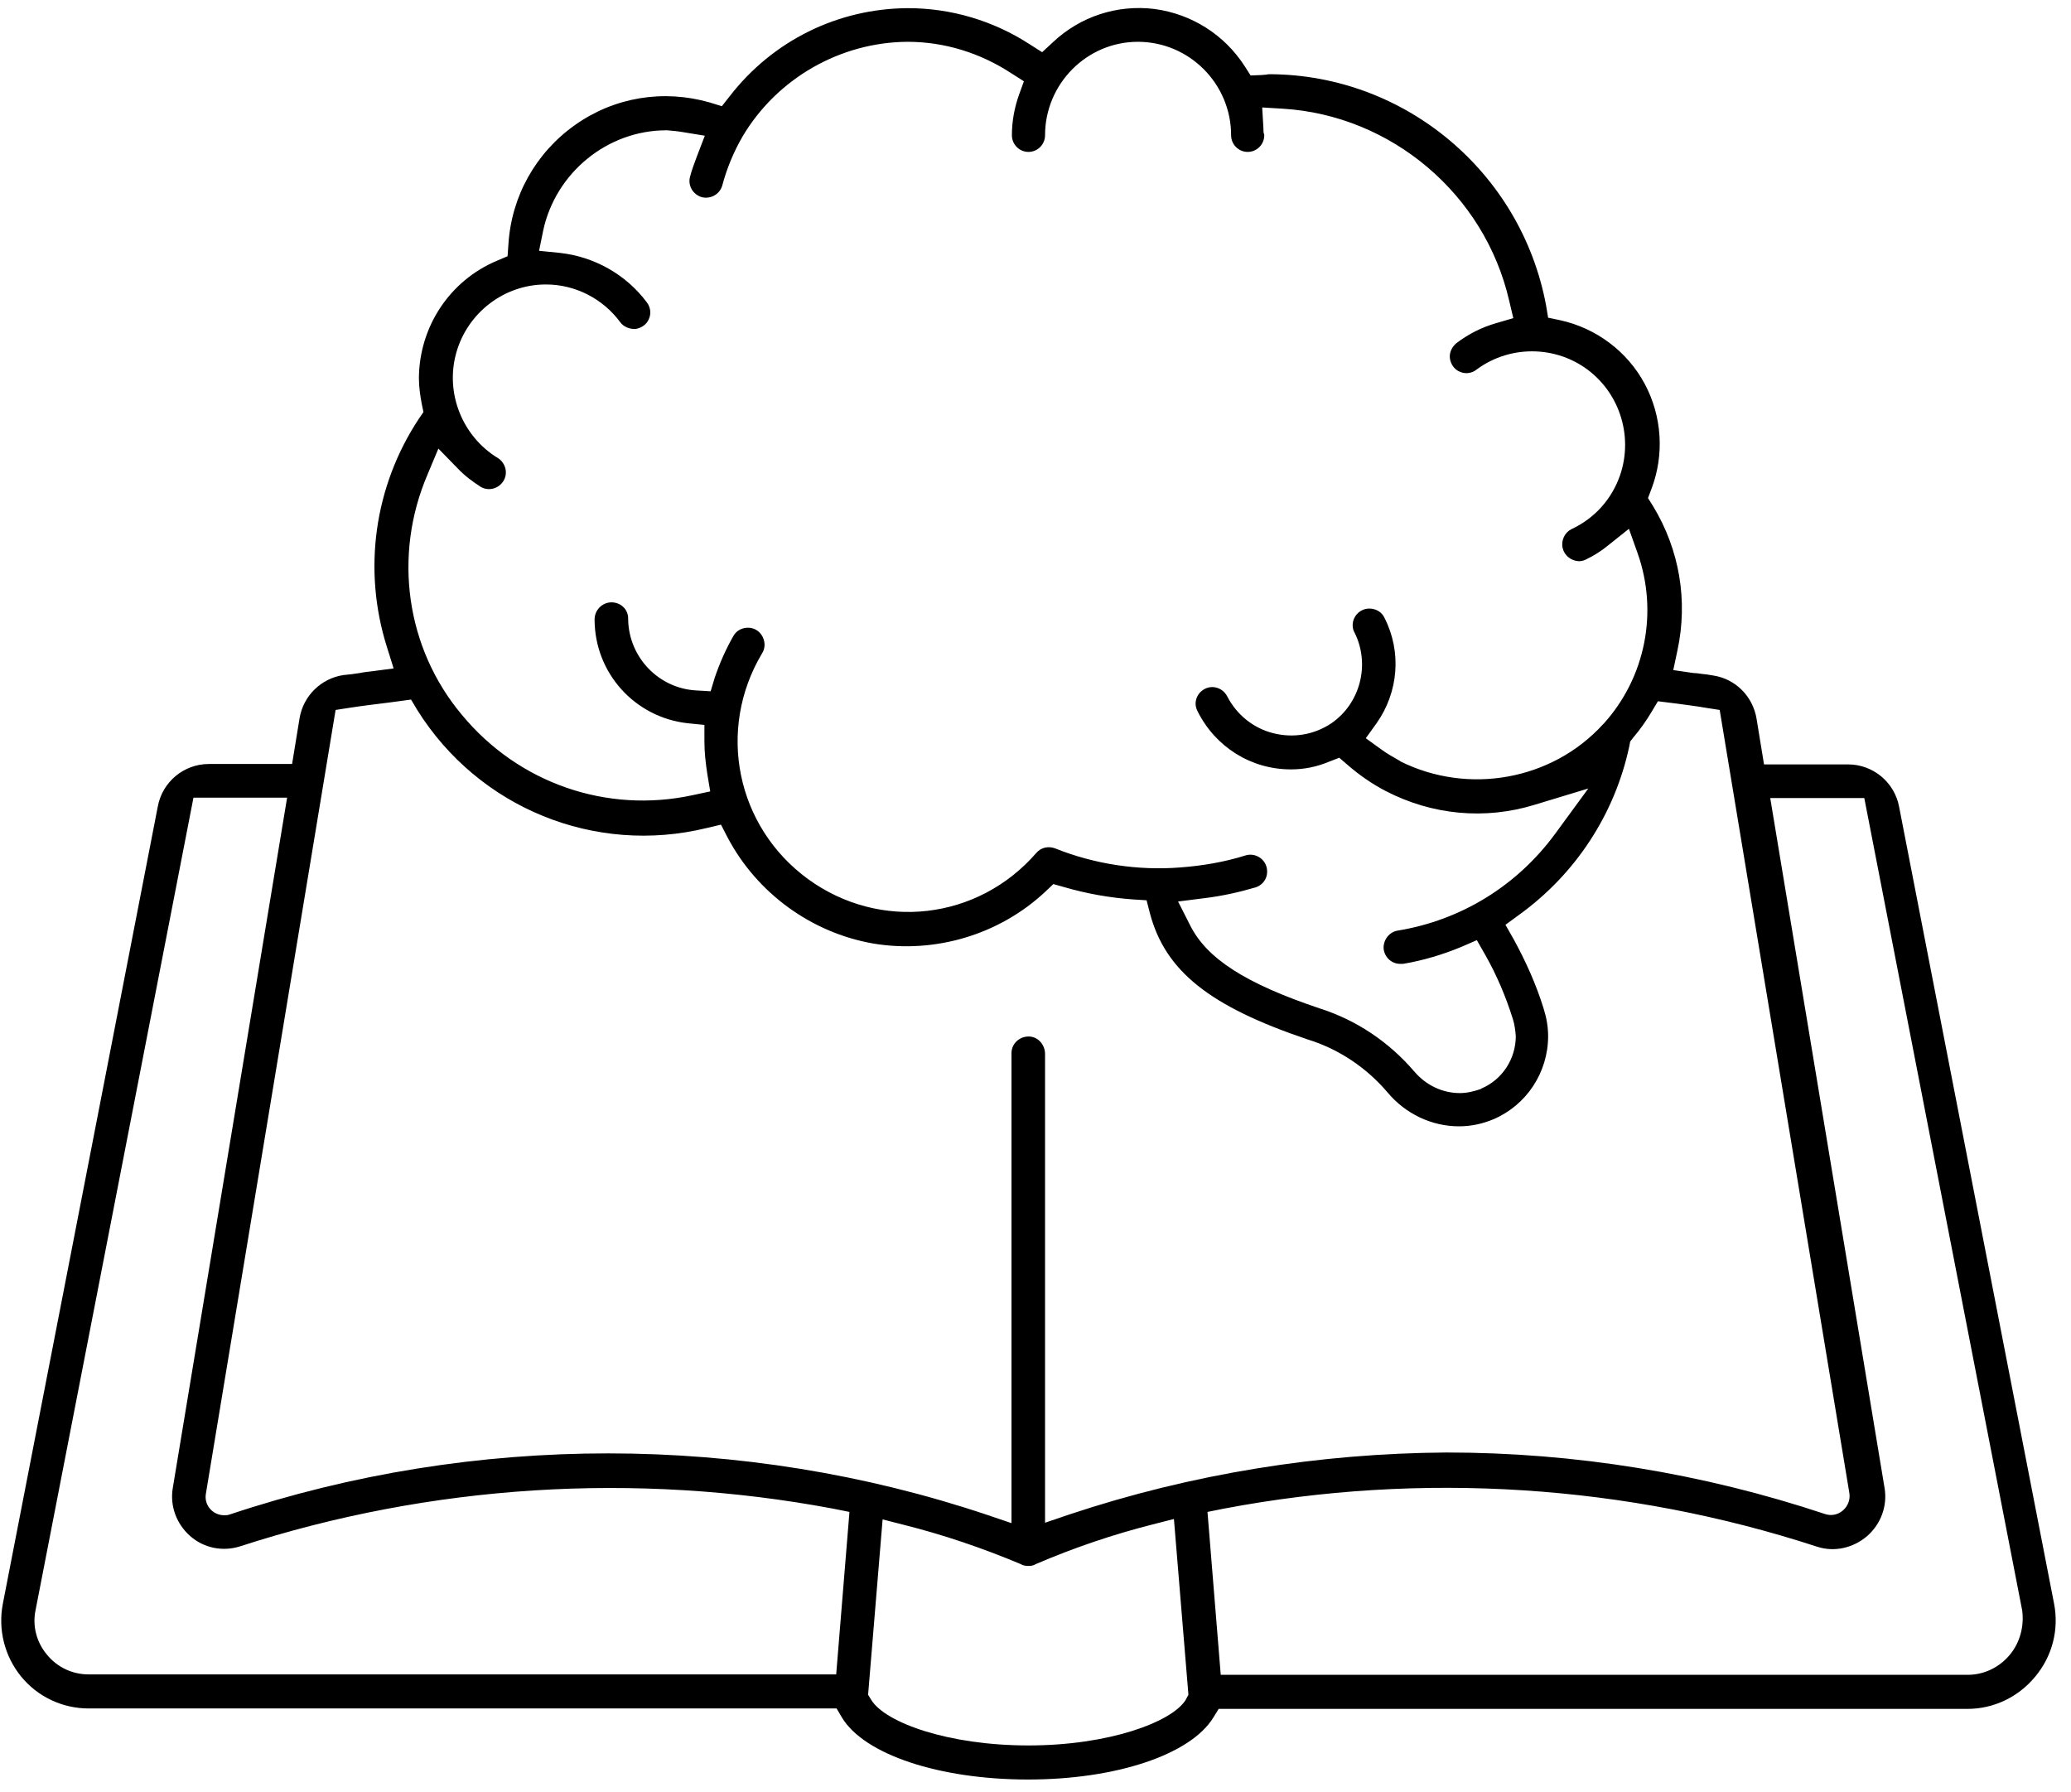
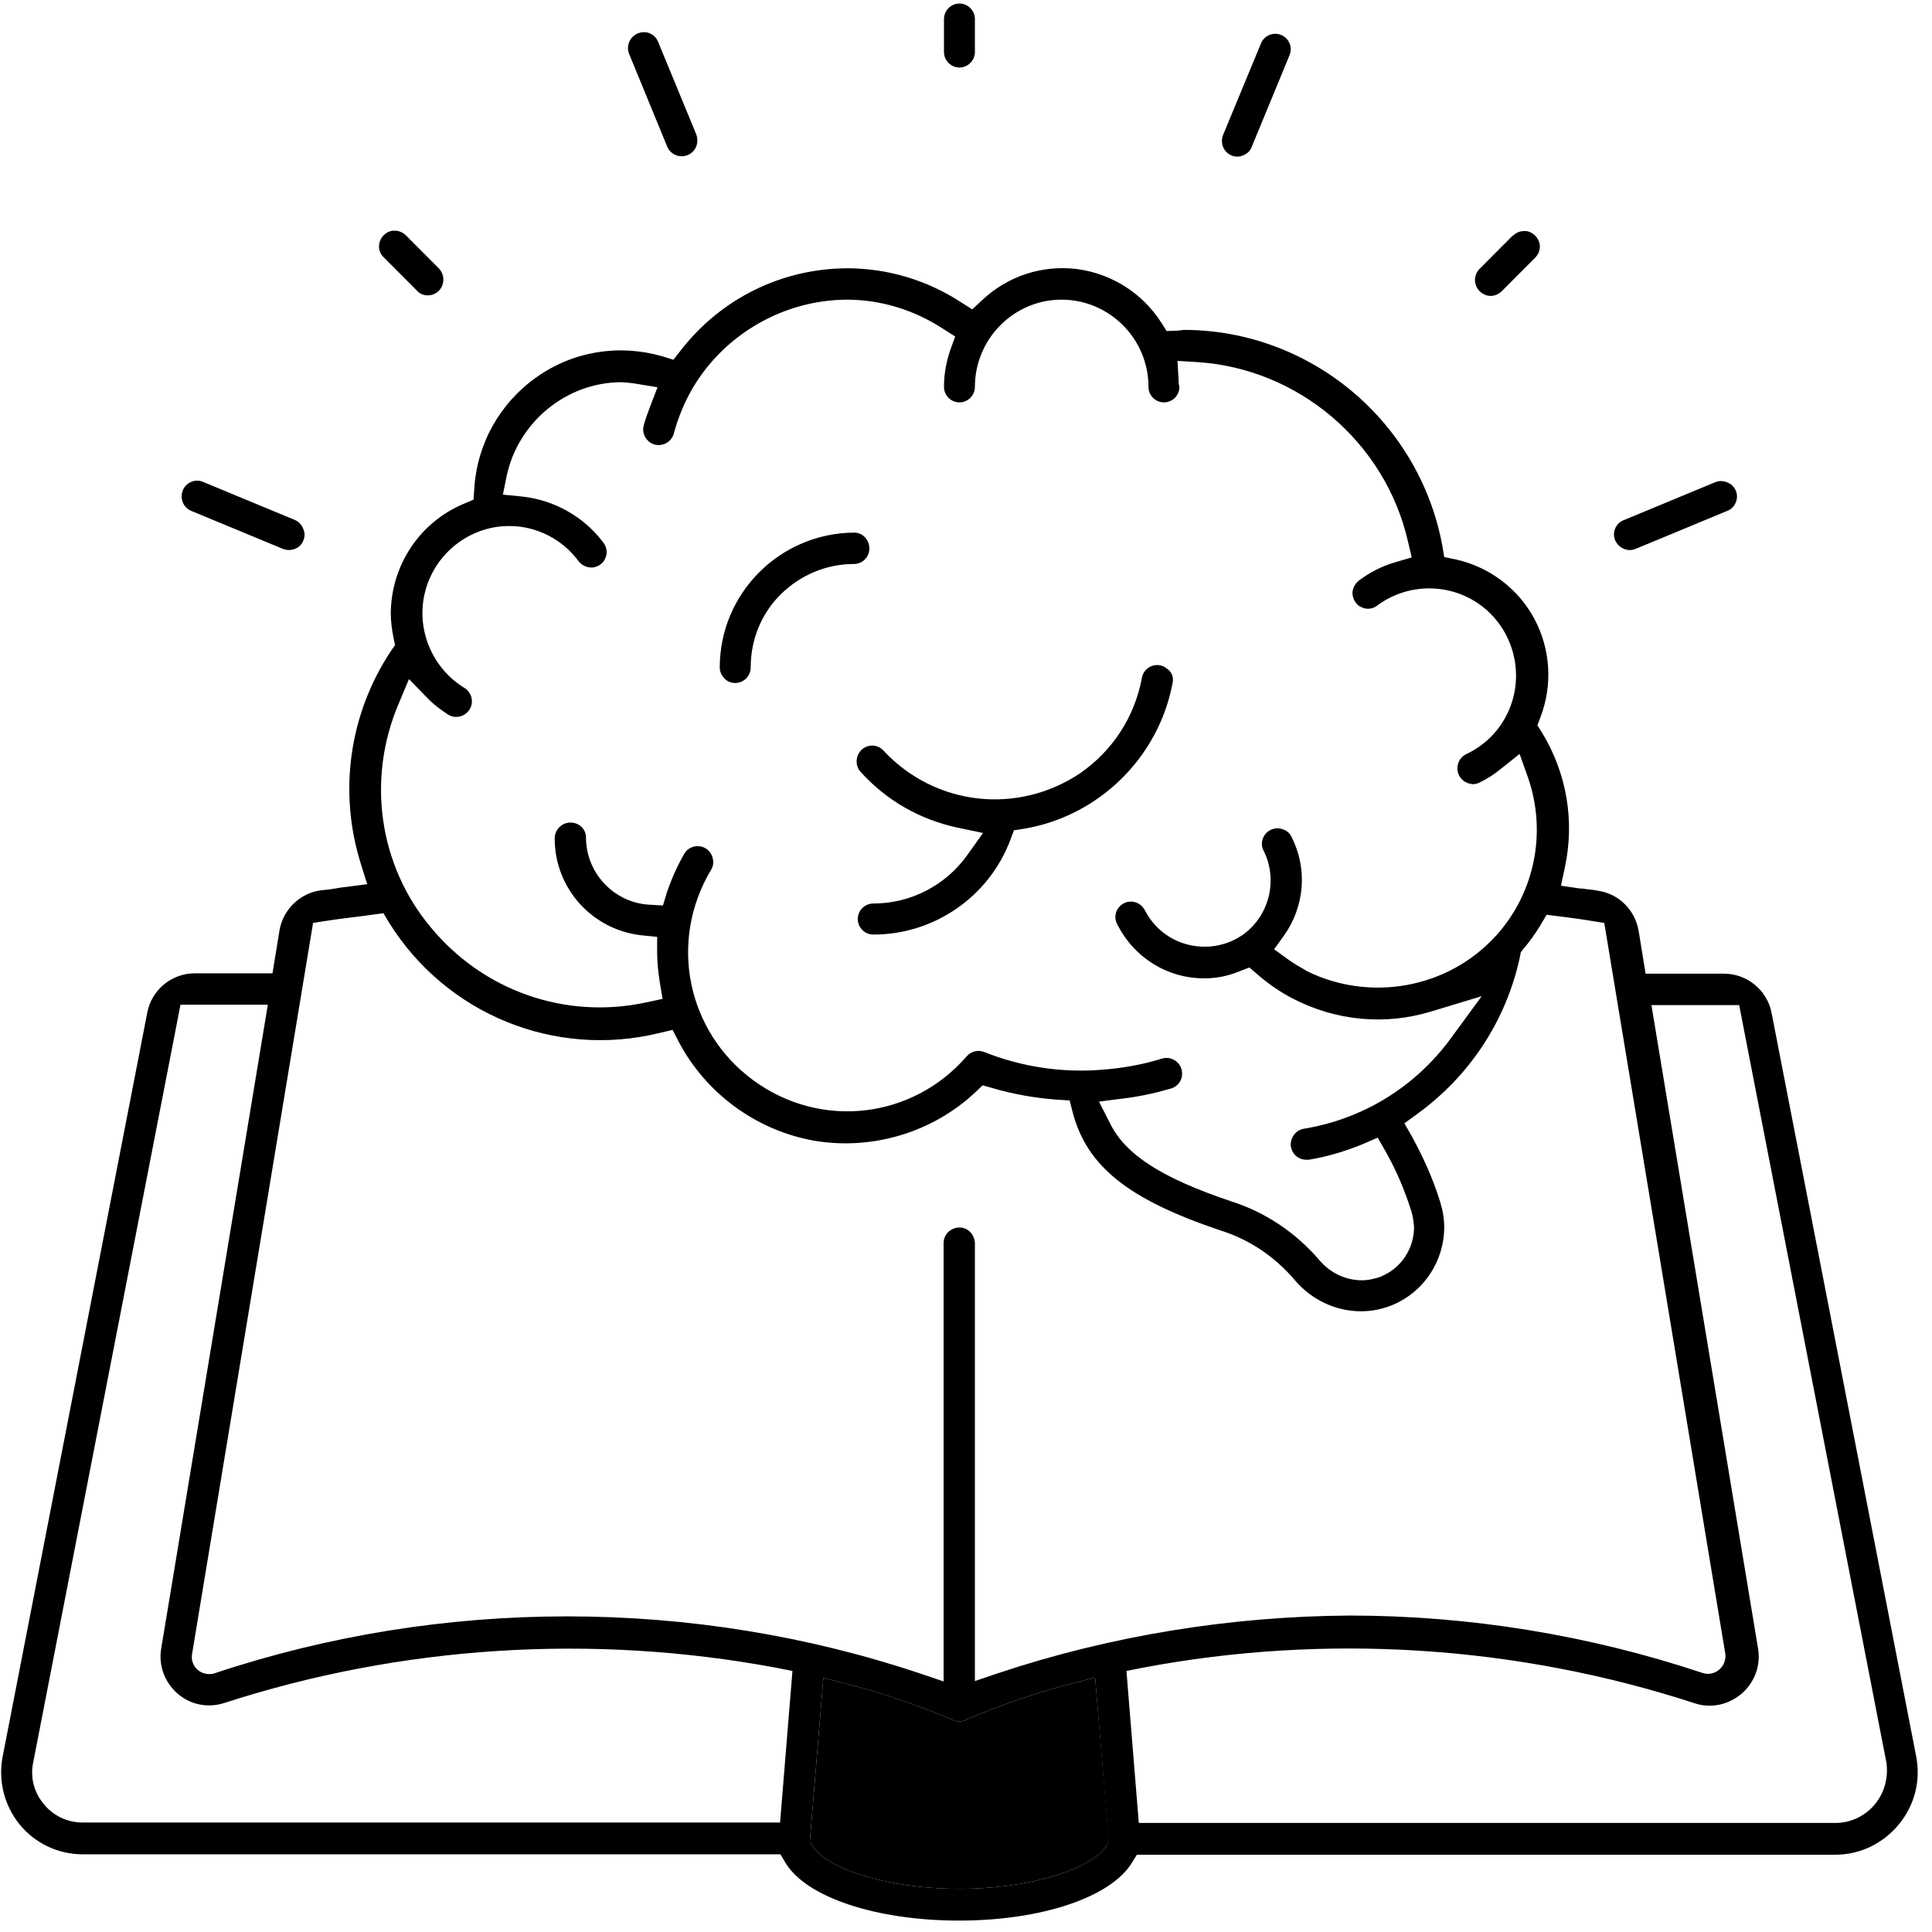
- <svg xmlns="http://www.w3.org/2000/svg" width="126" height="109" viewBox="0 0 126 109" fill="none">
-   <path d="M124.971 97.563L115.542 49.08C115.265 47.589 113.954 46.502 112.441 46.502H107.323L106.869 43.721C106.642 42.356 105.584 41.294 104.222 41.092C103.97 41.042 103.743 41.016 103.491 40.991C103.34 40.966 103.163 40.941 103.012 40.941L101.802 40.764L102.054 39.575C102.709 36.542 102.18 33.433 100.566 30.779L100.264 30.299L100.466 29.768C101.272 27.67 101.121 25.319 100.062 23.347C99.003 21.375 97.112 19.96 94.919 19.48L94.188 19.328L94.062 18.57C92.549 10.48 85.49 4.565 77.296 4.515C77.22 4.515 77.119 4.515 77.044 4.54C76.943 4.54 76.842 4.565 76.741 4.565L76.086 4.591L75.733 4.035C74.497 2.113 72.506 0.85 70.237 0.546C67.968 0.268 65.724 1.001 64.06 2.568L63.404 3.175L62.648 2.695C60.429 1.254 57.858 0.496 55.236 0.496C50.975 0.521 47.017 2.467 44.395 5.855L43.916 6.461L43.184 6.234C40.361 5.425 37.386 5.905 34.991 7.599C32.595 9.292 31.108 11.947 30.931 14.879L30.881 15.587L30.226 15.865C27.351 17.078 25.511 19.884 25.486 22.993C25.486 23.524 25.561 24.055 25.662 24.586L25.763 25.066L25.486 25.47C22.763 29.591 22.057 34.672 23.544 39.373L23.948 40.663L22.612 40.839C22.385 40.865 22.133 40.89 21.906 40.941C21.578 40.991 21.225 41.042 20.897 41.067C19.536 41.269 18.452 42.331 18.225 43.696L17.771 46.477H12.703C11.191 46.477 9.88 47.563 9.602 49.055L0.173 97.563C-0.129 99.131 0.274 100.748 1.282 101.987C2.291 103.226 3.804 103.933 5.392 103.933H50.899L51.227 104.49C52.588 106.739 57.152 108.256 62.547 108.256C67.917 108.256 72.43 106.739 73.817 104.49L74.144 103.959H119.702C121.29 103.959 122.778 103.251 123.812 102.012C124.871 100.748 125.274 99.131 124.971 97.563ZM26.015 28.858L26.671 27.29L27.856 28.504C28.259 28.933 28.738 29.287 29.242 29.616C29.721 29.894 30.326 29.742 30.629 29.262C30.906 28.807 30.78 28.251 30.377 27.922L30.301 27.872C28.133 26.557 27.074 23.928 27.755 21.477C28.436 19.024 30.679 17.306 33.2 17.306H33.226C34.991 17.306 36.68 18.165 37.739 19.606C37.94 19.884 38.319 20.036 38.672 20.01C39.024 19.96 39.352 19.732 39.478 19.404C39.63 19.075 39.579 18.696 39.352 18.392C38.092 16.699 36.15 15.612 34.058 15.384L32.797 15.258L33.049 14.019C33.806 10.506 36.957 7.927 40.537 7.927H40.562H40.588C40.89 7.953 41.193 7.978 41.495 8.029L42.882 8.256L42.378 9.57C42.226 9.975 42.075 10.379 41.974 10.784C41.848 11.315 42.176 11.845 42.705 11.997C43.235 12.124 43.789 11.82 43.941 11.289C44.218 10.253 44.621 9.267 45.176 8.307C47.269 4.768 51.126 2.568 55.21 2.543C57.48 2.543 59.648 3.226 61.539 4.464L62.295 4.945L61.992 5.779C61.715 6.562 61.564 7.397 61.564 8.231C61.564 8.787 62.018 9.242 62.572 9.242C63.127 9.242 63.581 8.787 63.581 8.231C63.581 5.096 66.127 2.543 69.228 2.543C72.354 2.543 74.901 5.096 74.901 8.231C74.901 8.787 75.355 9.242 75.909 9.242C76.464 9.242 76.918 8.787 76.918 8.231C76.918 8.205 76.918 8.155 76.892 8.13C76.867 8.029 76.867 7.927 76.867 7.801L76.792 6.537L78.052 6.613C84.658 7.017 90.33 11.82 91.818 18.291L92.07 19.353L91.036 19.656C90.154 19.909 89.347 20.314 88.616 20.87C88.339 21.097 88.162 21.451 88.213 21.805C88.263 22.159 88.49 22.488 88.818 22.614C89.145 22.766 89.549 22.715 89.826 22.488C91.969 20.895 94.969 21.021 96.961 22.791C98.953 24.56 99.457 27.518 98.146 29.843C97.566 30.88 96.684 31.689 95.6 32.194C95.196 32.397 94.969 32.877 95.07 33.332C95.171 33.787 95.575 34.115 96.053 34.141C96.18 34.141 96.331 34.115 96.482 34.04C96.961 33.812 97.44 33.509 97.869 33.155L99.104 32.169L99.634 33.66C100.894 37.225 100.113 41.193 97.591 43.999L97.516 44.075C94.415 47.462 89.347 48.372 85.212 46.325L85.187 46.3C84.784 46.072 84.38 45.844 84.002 45.566L83.095 44.909L83.75 43.999C85.086 42.103 85.288 39.651 84.229 37.579C84.078 37.25 83.75 37.048 83.372 37.023C83.019 36.997 82.666 37.174 82.464 37.477C82.263 37.781 82.237 38.185 82.414 38.489C83.372 40.41 82.767 42.786 81.002 43.999C79.943 44.707 78.683 44.909 77.472 44.606C76.262 44.303 75.254 43.494 74.674 42.381C74.497 42.028 74.17 41.825 73.817 41.8C73.464 41.775 73.111 41.952 72.909 42.255C72.707 42.558 72.682 42.938 72.859 43.266C73.943 45.44 76.111 46.805 78.531 46.805H78.556C79.338 46.805 80.094 46.653 80.826 46.35L81.481 46.097L82.01 46.552C82.716 47.159 83.473 47.69 84.305 48.12C87.129 49.586 90.356 49.889 93.381 48.954L96.633 47.968L94.616 50.723C92.297 53.883 88.893 55.981 85.036 56.613C84.532 56.689 84.153 57.169 84.179 57.7C84.229 58.231 84.658 58.635 85.187 58.635C85.238 58.635 85.288 58.635 85.364 58.635C86.574 58.433 87.759 58.079 88.919 57.599L89.851 57.194L90.356 58.079C91.062 59.318 91.616 60.632 92.045 61.997C92.146 62.326 92.196 62.68 92.221 63.034C92.221 64.424 91.389 65.688 90.129 66.219L90.103 66.244C89.675 66.396 89.246 66.497 88.818 66.497C87.759 66.497 86.75 66.016 86.044 65.182C84.507 63.388 82.515 62.048 80.271 61.34C75.758 59.823 73.413 58.307 72.405 56.284L71.674 54.843L73.262 54.641C74.321 54.515 75.355 54.287 76.388 53.984C76.716 53.883 76.993 53.605 77.069 53.251C77.145 52.897 77.044 52.518 76.766 52.265C76.489 52.012 76.111 51.937 75.783 52.038C74.497 52.442 73.161 52.67 71.8 52.771C69.228 52.973 66.581 52.569 64.186 51.608C63.782 51.456 63.329 51.557 63.051 51.886C59.496 55.981 53.546 56.663 49.16 53.478C44.798 50.293 43.588 44.404 46.361 39.752C46.563 39.449 46.563 39.045 46.386 38.716C46.21 38.388 45.882 38.185 45.504 38.185C45.151 38.185 44.798 38.362 44.621 38.691C44.168 39.474 43.789 40.334 43.487 41.219L43.235 42.053L42.352 42.002C40.083 41.876 38.268 40.005 38.218 37.705V37.629C38.218 37.376 38.117 37.098 37.915 36.921C37.739 36.744 37.461 36.643 37.209 36.643C36.629 36.643 36.175 37.124 36.175 37.68C36.175 40.941 38.621 43.645 41.848 43.999L42.857 44.1V45.111C42.857 45.769 42.932 46.426 43.033 47.083L43.21 48.145L42.151 48.372C36.907 49.51 31.537 47.639 28.108 43.494C24.704 39.449 23.897 33.787 26.015 28.858ZM50.874 101.861H5.392C4.409 101.861 3.476 101.431 2.846 100.647C2.215 99.889 1.963 98.903 2.165 97.943L11.771 48.524H17.468L10.51 90.536C10.333 91.623 10.737 92.71 11.569 93.443C12.401 94.176 13.535 94.404 14.594 94.075C26.192 90.309 38.672 89.525 50.672 91.775L51.681 91.977L50.874 101.861ZM72.127 103.428C71.27 104.768 67.463 106.183 62.572 106.183C57.681 106.183 53.874 104.793 53.017 103.428L52.815 103.099L53.698 92.432L54.983 92.761C57.404 93.367 59.774 94.176 62.068 95.137L62.118 95.162C62.245 95.238 62.421 95.263 62.572 95.263C62.724 95.263 62.875 95.238 63.001 95.162L63.051 95.137C65.346 94.151 67.741 93.342 70.136 92.735L71.422 92.407L72.304 103.099L72.127 103.428ZM65.068 92.129L63.581 92.634V64.121C63.581 63.59 63.203 63.109 62.673 63.059C62.068 63.008 61.539 63.463 61.539 64.07V92.659L60.051 92.154C45.201 87.174 28.839 87.174 13.989 92.129C13.863 92.179 13.737 92.179 13.636 92.179C12.956 92.179 12.401 91.573 12.527 90.865L20.418 43.19L21.225 43.064C22.032 42.938 22.889 42.836 23.696 42.735L25.007 42.558L25.385 43.19C29.116 49.156 36.201 52.038 43.008 50.369L43.865 50.167L44.269 50.951C46.059 54.338 49.361 56.739 53.118 57.397C56.874 58.029 60.807 56.866 63.606 54.237L64.085 53.782L64.715 53.959C66.102 54.363 67.514 54.616 68.951 54.717L69.758 54.768L69.959 55.551C70.892 59.065 73.565 61.214 79.565 63.236C81.456 63.817 83.145 64.955 84.431 66.471C85.515 67.761 87.103 68.519 88.767 68.519C89.498 68.519 90.204 68.367 90.86 68.089C92.877 67.23 94.188 65.233 94.188 63.034C94.188 62.452 94.087 61.896 93.91 61.34C93.457 59.874 92.826 58.483 92.095 57.144L91.591 56.259L92.423 55.652C95.852 53.175 98.247 49.535 99.129 45.389L99.18 45.111L99.356 44.884C99.785 44.378 100.163 43.847 100.491 43.291L100.869 42.66L102.079 42.811C102.634 42.887 103.239 42.963 103.819 43.064L104.626 43.19L112.517 90.839C112.643 91.674 111.836 92.381 111.029 92.103C103.592 89.626 95.801 88.362 88.011 88.362C80.296 88.413 72.506 89.651 65.068 92.129ZM122.274 100.673C121.643 101.431 120.711 101.886 119.727 101.886H74.27L73.464 91.977L74.472 91.775C86.473 89.5 98.978 90.309 110.575 94.1C111.609 94.429 112.744 94.176 113.601 93.443C114.433 92.71 114.836 91.623 114.66 90.536L107.701 48.549H113.424L123.03 97.968C123.156 98.928 122.904 99.914 122.274 100.673Z" fill="black" />
+ <svg xmlns="http://www.w3.org/2000/svg" width="126" height="126" viewBox="0 0 126 126" fill="none">
+   <path d="M124.971 114.563L115.542 66.08C115.265 64.589 113.954 63.502 112.441 63.502H107.323L106.869 60.721C106.642 59.356 105.584 58.294 104.222 58.092C103.97 58.042 103.743 58.016 103.491 57.991C103.34 57.966 103.163 57.941 103.012 57.941L101.802 57.764L102.054 56.575C102.709 53.542 102.18 50.433 100.566 47.779L100.264 47.298L100.466 46.768C101.272 44.67 101.121 42.319 100.062 40.347C99.003 38.375 97.112 36.96 94.919 36.48L94.188 36.328L94.062 35.569C92.549 27.48 85.49 21.565 77.296 21.515C77.22 21.515 77.119 21.515 77.044 21.54C76.943 21.54 76.842 21.565 76.741 21.565L76.086 21.591L75.733 21.035C74.497 19.113 72.506 17.85 70.237 17.546C67.968 17.268 65.724 18.001 64.06 19.569L63.404 20.175L62.648 19.695C60.429 18.254 57.858 17.496 55.236 17.496C50.975 17.521 47.017 19.467 44.395 22.855L43.916 23.461L43.184 23.234C40.361 22.425 37.386 22.905 34.991 24.599C32.595 26.292 31.108 28.947 30.931 31.879L30.881 32.587L30.226 32.865C27.351 34.078 25.511 36.884 25.486 39.993C25.486 40.524 25.561 41.055 25.662 41.586L25.763 42.066L25.486 42.47C22.763 46.591 22.057 51.672 23.544 56.373L23.948 57.663L22.612 57.839C22.385 57.865 22.133 57.89 21.906 57.941C21.578 57.991 21.225 58.042 20.897 58.067C19.536 58.269 18.452 59.331 18.225 60.696L17.771 63.477H12.703C11.191 63.477 9.88 64.563 9.602 66.055L0.173 114.563C-0.129 116.131 0.274 117.748 1.282 118.987C2.291 120.226 3.804 120.933 5.392 120.933H50.899L51.227 121.49C52.588 123.739 57.152 125.256 62.547 125.256C67.917 125.256 72.43 123.739 73.817 121.49L74.144 120.959H119.702C121.29 120.959 122.778 120.251 123.812 119.012C124.871 117.748 125.274 116.131 124.971 114.563ZM26.015 45.858L26.671 44.29L27.856 45.504C28.259 45.934 28.738 46.287 29.242 46.616C29.721 46.894 30.326 46.742 30.629 46.262C30.906 45.807 30.78 45.251 30.377 44.922L30.301 44.872C28.133 43.557 27.074 40.928 27.755 38.477C28.436 36.025 30.679 34.306 33.2 34.306H33.226C34.991 34.306 36.68 35.165 37.739 36.606C37.94 36.884 38.319 37.036 38.672 37.01C39.024 36.96 39.352 36.732 39.478 36.404C39.63 36.075 39.579 35.696 39.352 35.392C38.092 33.699 36.15 32.612 34.058 32.384L32.797 32.258L33.049 31.019C33.806 27.506 36.957 24.927 40.537 24.927H40.562H40.588C40.89 24.953 41.193 24.978 41.495 25.029L42.882 25.256L42.378 26.57C42.226 26.975 42.075 27.379 41.974 27.784C41.848 28.315 42.176 28.846 42.705 28.997C43.235 29.124 43.789 28.82 43.941 28.289C44.218 27.253 44.621 26.267 45.176 25.307C47.269 21.768 51.126 19.569 55.21 19.543C57.48 19.543 59.648 20.226 61.539 21.464L62.295 21.945L61.992 22.779C61.715 23.562 61.564 24.397 61.564 25.231C61.564 25.787 62.018 26.242 62.572 26.242C63.127 26.242 63.581 25.787 63.581 25.231C63.581 22.096 66.127 19.543 69.228 19.543C72.354 19.543 74.901 22.096 74.901 25.231C74.901 25.787 75.355 26.242 75.909 26.242C76.464 26.242 76.918 25.787 76.918 25.231C76.918 25.206 76.918 25.155 76.892 25.13C76.867 25.029 76.867 24.927 76.867 24.801L76.792 23.537L78.052 23.613C84.658 24.017 90.33 28.82 91.818 35.291L92.07 36.353L91.036 36.656C90.154 36.909 89.347 37.314 88.616 37.87C88.339 38.097 88.162 38.451 88.213 38.805C88.263 39.159 88.49 39.488 88.818 39.614C89.145 39.766 89.549 39.715 89.826 39.488C91.969 37.895 94.969 38.022 96.961 39.791C98.953 41.56 99.457 44.518 98.146 46.843C97.566 47.88 96.684 48.689 95.6 49.194C95.196 49.397 94.969 49.877 95.07 50.332C95.171 50.787 95.575 51.115 96.053 51.141C96.18 51.141 96.331 51.115 96.482 51.04C96.961 50.812 97.44 50.509 97.869 50.155L99.104 49.169L99.634 50.66C100.894 54.225 100.113 58.193 97.591 60.999L97.516 61.075C94.415 64.462 89.347 65.372 85.212 63.325L85.187 63.3C84.784 63.072 84.38 62.844 84.002 62.566L83.095 61.909L83.75 60.999C85.086 59.103 85.288 56.651 84.229 54.579C84.078 54.25 83.75 54.048 83.372 54.023C83.019 53.997 82.666 54.174 82.464 54.477C82.263 54.781 82.237 55.185 82.414 55.489C83.372 57.41 82.767 59.786 81.002 60.999C79.943 61.707 78.683 61.909 77.472 61.606C76.262 61.303 75.254 60.494 74.674 59.381C74.497 59.028 74.17 58.825 73.817 58.8C73.464 58.775 73.111 58.952 72.909 59.255C72.707 59.558 72.682 59.938 72.859 60.266C73.943 62.44 76.111 63.805 78.531 63.805H78.556C79.338 63.805 80.094 63.653 80.826 63.35L81.481 63.097L82.01 63.552C82.716 64.159 83.473 64.69 84.305 65.12C87.129 66.586 90.356 66.889 93.381 65.954L96.633 64.968L94.616 67.723C92.297 70.883 88.893 72.981 85.036 73.613C84.532 73.689 84.153 74.169 84.179 74.7C84.229 75.231 84.658 75.635 85.187 75.635C85.238 75.635 85.288 75.635 85.364 75.635C86.574 75.433 87.759 75.079 88.919 74.599L89.851 74.194L90.356 75.079C91.062 76.318 91.616 77.632 92.045 78.997C92.146 79.326 92.196 79.68 92.221 80.034C92.221 81.424 91.389 82.688 90.129 83.219L90.103 83.244C89.675 83.396 89.246 83.497 88.818 83.497C87.759 83.497 86.75 83.016 86.044 82.182C84.507 80.388 82.515 79.048 80.271 78.34C75.758 76.823 73.413 75.307 72.405 73.284L71.674 71.844L73.262 71.641C74.321 71.515 75.355 71.287 76.388 70.984C76.716 70.883 76.993 70.605 77.069 70.251C77.145 69.897 77.044 69.518 76.766 69.265C76.489 69.012 76.111 68.936 75.783 69.038C74.497 69.442 73.161 69.67 71.8 69.771C69.228 69.973 66.581 69.569 64.186 68.608C63.782 68.456 63.329 68.557 63.051 68.886C59.496 72.981 53.546 73.663 49.16 70.478C44.798 67.293 43.588 61.404 46.361 56.752C46.563 56.449 46.563 56.045 46.386 55.716C46.21 55.388 45.882 55.185 45.504 55.185C45.151 55.185 44.798 55.362 44.621 55.691C44.168 56.474 43.789 57.334 43.487 58.219L43.235 59.053L42.352 59.002C40.083 58.876 38.268 57.005 38.218 54.705V54.629C38.218 54.376 38.117 54.098 37.915 53.921C37.739 53.744 37.461 53.643 37.209 53.643C36.629 53.643 36.175 54.124 36.175 54.68C36.175 57.941 38.621 60.645 41.848 60.999L42.857 61.1V62.111C42.857 62.769 42.932 63.426 43.033 64.083L43.21 65.145L42.151 65.372C36.907 66.51 31.537 64.639 28.108 60.494C24.704 56.449 23.897 50.787 26.015 45.858ZM50.874 118.861H5.392C4.409 118.861 3.476 118.431 2.846 117.647C2.215 116.889 1.963 115.903 2.165 114.943L11.771 65.524H17.468L10.51 107.536C10.333 108.623 10.737 109.71 11.569 110.443C12.401 111.176 13.535 111.404 14.594 111.075C26.192 107.309 38.672 106.525 50.672 108.775L51.681 108.977L50.874 118.861ZM72.127 120.428C71.27 121.768 67.463 123.183 62.572 123.183C57.681 123.183 53.874 121.793 53.017 120.428L52.815 120.099L53.698 109.432L54.983 109.761C57.404 110.367 59.774 111.176 62.068 112.137L62.118 112.162C62.245 112.238 62.421 112.263 62.572 112.263C62.724 112.263 62.875 112.238 63.001 112.162L63.051 112.137C65.346 111.151 67.741 110.342 70.136 109.735L71.422 109.407L72.304 120.099L72.127 120.428ZM65.068 109.129L63.581 109.634V81.121C63.581 80.59 63.203 80.109 62.673 80.059C62.068 80.008 61.539 80.463 61.539 81.07V109.659L60.051 109.154C45.201 104.174 28.839 104.174 13.989 109.129C13.863 109.179 13.737 109.179 13.636 109.179C12.956 109.179 12.401 108.573 12.527 107.865L20.418 60.19L21.225 60.064C22.032 59.938 22.889 59.836 23.696 59.735L25.007 59.558L25.385 60.19C29.116 66.156 36.201 69.038 43.008 67.369L43.865 67.167L44.269 67.951C46.059 71.338 49.361 73.739 53.118 74.397C56.874 75.028 60.807 73.866 63.606 71.237L64.085 70.782L64.715 70.959C66.102 71.363 67.514 71.616 68.951 71.717L69.758 71.768L69.959 72.551C70.892 76.065 73.565 78.214 79.565 80.236C81.456 80.817 83.145 81.955 84.431 83.471C85.515 84.761 87.103 85.519 88.767 85.519C89.498 85.519 90.204 85.367 90.86 85.089C92.877 84.23 94.188 82.233 94.188 80.034C94.188 79.452 94.087 78.896 93.91 78.34C93.457 76.874 92.826 75.484 92.095 74.144L91.591 73.259L92.423 72.652C95.852 70.175 98.247 66.535 99.129 62.389L99.18 62.111L99.356 61.884C99.785 61.378 100.163 60.847 100.491 60.291L100.869 59.66L102.079 59.811C102.634 59.887 103.239 59.963 103.819 60.064L104.626 60.19L112.517 107.839C112.643 108.674 111.836 109.381 111.029 109.103C103.592 106.626 95.801 105.362 88.011 105.362C80.296 105.413 72.506 106.651 65.068 109.129ZM122.274 117.673C121.643 118.431 120.711 118.886 119.727 118.886H74.27L73.464 108.977L74.472 108.775C86.473 106.5 98.978 107.309 110.575 111.1C111.609 111.429 112.744 111.176 113.601 110.443C114.433 109.71 114.836 108.623 114.66 107.536L107.701 65.549H113.424L123.03 114.968C123.156 115.928 122.904 116.914 122.274 117.673Z" fill="black" />
+   <path d="M72.329 120.099L72.127 120.428C71.27 121.768 67.463 123.183 62.572 123.183C57.681 123.183 53.874 121.793 53.017 120.428L52.815 120.099L53.698 109.432L54.983 109.761C57.404 110.367 59.774 111.176 62.068 112.137L62.118 112.162C62.245 112.238 62.421 112.263 62.572 112.263C62.724 112.263 62.875 112.238 63.001 112.162L63.051 112.137C65.346 111.151 67.741 110.342 70.136 109.735L71.422 109.407L72.329 120.099Z" fill="black" />
+   <path d="M76.464 44.594C75.531 49.447 71.623 53.239 66.783 54.048L66.127 54.149L65.9 54.755C64.513 58.471 60.934 60.949 56.975 60.949H56.95C56.395 60.949 55.941 60.494 55.941 59.938C55.941 59.381 56.395 58.926 56.95 58.926C59.396 58.926 61.69 57.738 63.102 55.741L64.11 54.326L62.421 53.972C59.975 53.441 57.807 52.202 56.118 50.332C55.941 50.13 55.866 49.902 55.866 49.649C55.866 49.371 55.992 49.093 56.194 48.891C56.622 48.512 57.253 48.537 57.631 48.967C60.984 52.556 66.354 53.163 70.438 50.433C72.556 48.967 73.993 46.768 74.472 44.215C74.523 43.861 74.775 43.557 75.128 43.431C75.481 43.304 75.859 43.38 76.136 43.633C76.439 43.835 76.565 44.215 76.464 44.594Z" fill="black" />
+   <path d="M56.698 35.772C56.698 36.328 56.244 36.783 55.69 36.783C53.9 36.783 52.21 37.491 50.925 38.755C49.639 40.018 48.958 41.737 48.958 43.532C48.958 44.088 48.504 44.543 47.95 44.543C47.672 44.543 47.42 44.442 47.244 44.24C47.042 44.038 46.941 43.785 46.941 43.532C46.941 38.679 50.874 34.761 55.715 34.735C56.244 34.735 56.698 35.19 56.698 35.772Z" fill="black" />
+   <path d="M63.581 1.242V3.39C63.581 3.947 63.127 4.402 62.572 4.402C62.018 4.402 61.564 3.947 61.564 3.39V1.242C61.564 0.686 62.018 0.231 62.572 0.231C63.127 0.231 63.581 0.686 63.581 1.242Z" fill="black" />
+   <path d="M100.113 16.813L97.945 18.987C97.692 19.24 97.314 19.366 96.961 19.265C96.608 19.164 96.331 18.886 96.23 18.532C96.129 18.178 96.23 17.799 96.507 17.521L98.65 15.372H98.676C98.877 15.17 99.129 15.069 99.407 15.069C99.482 15.069 99.583 15.069 99.659 15.094C100.012 15.195 100.289 15.473 100.39 15.827C100.491 16.156 100.39 16.535 100.113 16.813Z" fill="black" />
+   <path d="M28.839 18.633C28.688 19.012 28.309 19.265 27.906 19.265C27.629 19.265 27.377 19.164 27.2 18.962L25.032 16.788C24.755 16.535 24.654 16.156 24.755 15.802C24.855 15.448 25.133 15.17 25.486 15.069C25.561 15.044 25.662 15.044 25.738 15.044C26.015 15.044 26.267 15.145 26.494 15.372L28.637 17.521C28.914 17.824 28.99 18.254 28.839 18.633Z" fill="black" />
+   <path d="M45.403 9.558C45.302 9.811 45.1 10.013 44.848 10.114C44.722 10.165 44.596 10.19 44.445 10.19C44.041 10.19 43.663 9.937 43.512 9.558L41.041 3.542C40.89 3.213 40.94 2.809 41.167 2.506C41.369 2.253 41.672 2.101 41.974 2.101C42.025 2.101 42.075 2.101 42.125 2.101C42.478 2.152 42.806 2.405 42.932 2.758L45.403 8.749C45.504 9.027 45.504 9.306 45.403 9.558Z" fill="black" />
+   <path d="M84.103 3.593L81.632 9.584C81.557 9.786 81.431 9.938 81.254 10.039C81.103 10.14 80.901 10.216 80.7 10.216C80.573 10.216 80.422 10.19 80.321 10.14C80.069 10.039 79.868 9.836 79.767 9.584C79.666 9.331 79.666 9.053 79.767 8.8L82.237 2.834C82.389 2.43 82.792 2.202 83.17 2.202C83.296 2.202 83.422 2.228 83.548 2.278C83.801 2.379 84.002 2.582 84.103 2.834C84.204 3.062 84.204 3.34 84.103 3.593Z" fill="black" />
+   <path d="M113.273 32.511C113.223 32.865 112.996 33.193 112.643 33.32L106.668 35.797C106.542 35.847 106.416 35.873 106.29 35.873C105.81 35.873 105.382 35.519 105.281 35.064C105.18 34.584 105.432 34.103 105.886 33.926L111.861 31.449C111.987 31.398 112.113 31.373 112.239 31.373C112.466 31.373 112.668 31.449 112.87 31.576C113.172 31.803 113.324 32.157 113.273 32.511Z" fill="black" />
+   <path d="M19.788 35.241C19.586 35.772 18.981 35.999 18.451 35.797L12.476 33.32C12.224 33.219 12.023 33.016 11.922 32.764C11.821 32.511 11.821 32.233 11.922 31.98C12.023 31.727 12.224 31.525 12.476 31.424C12.602 31.373 12.728 31.348 12.854 31.348C12.98 31.348 13.132 31.373 13.233 31.424L19.208 33.901C19.46 34.002 19.662 34.204 19.762 34.457C19.889 34.71 19.889 34.988 19.788 35.241Z" fill="black" />
</svg>
